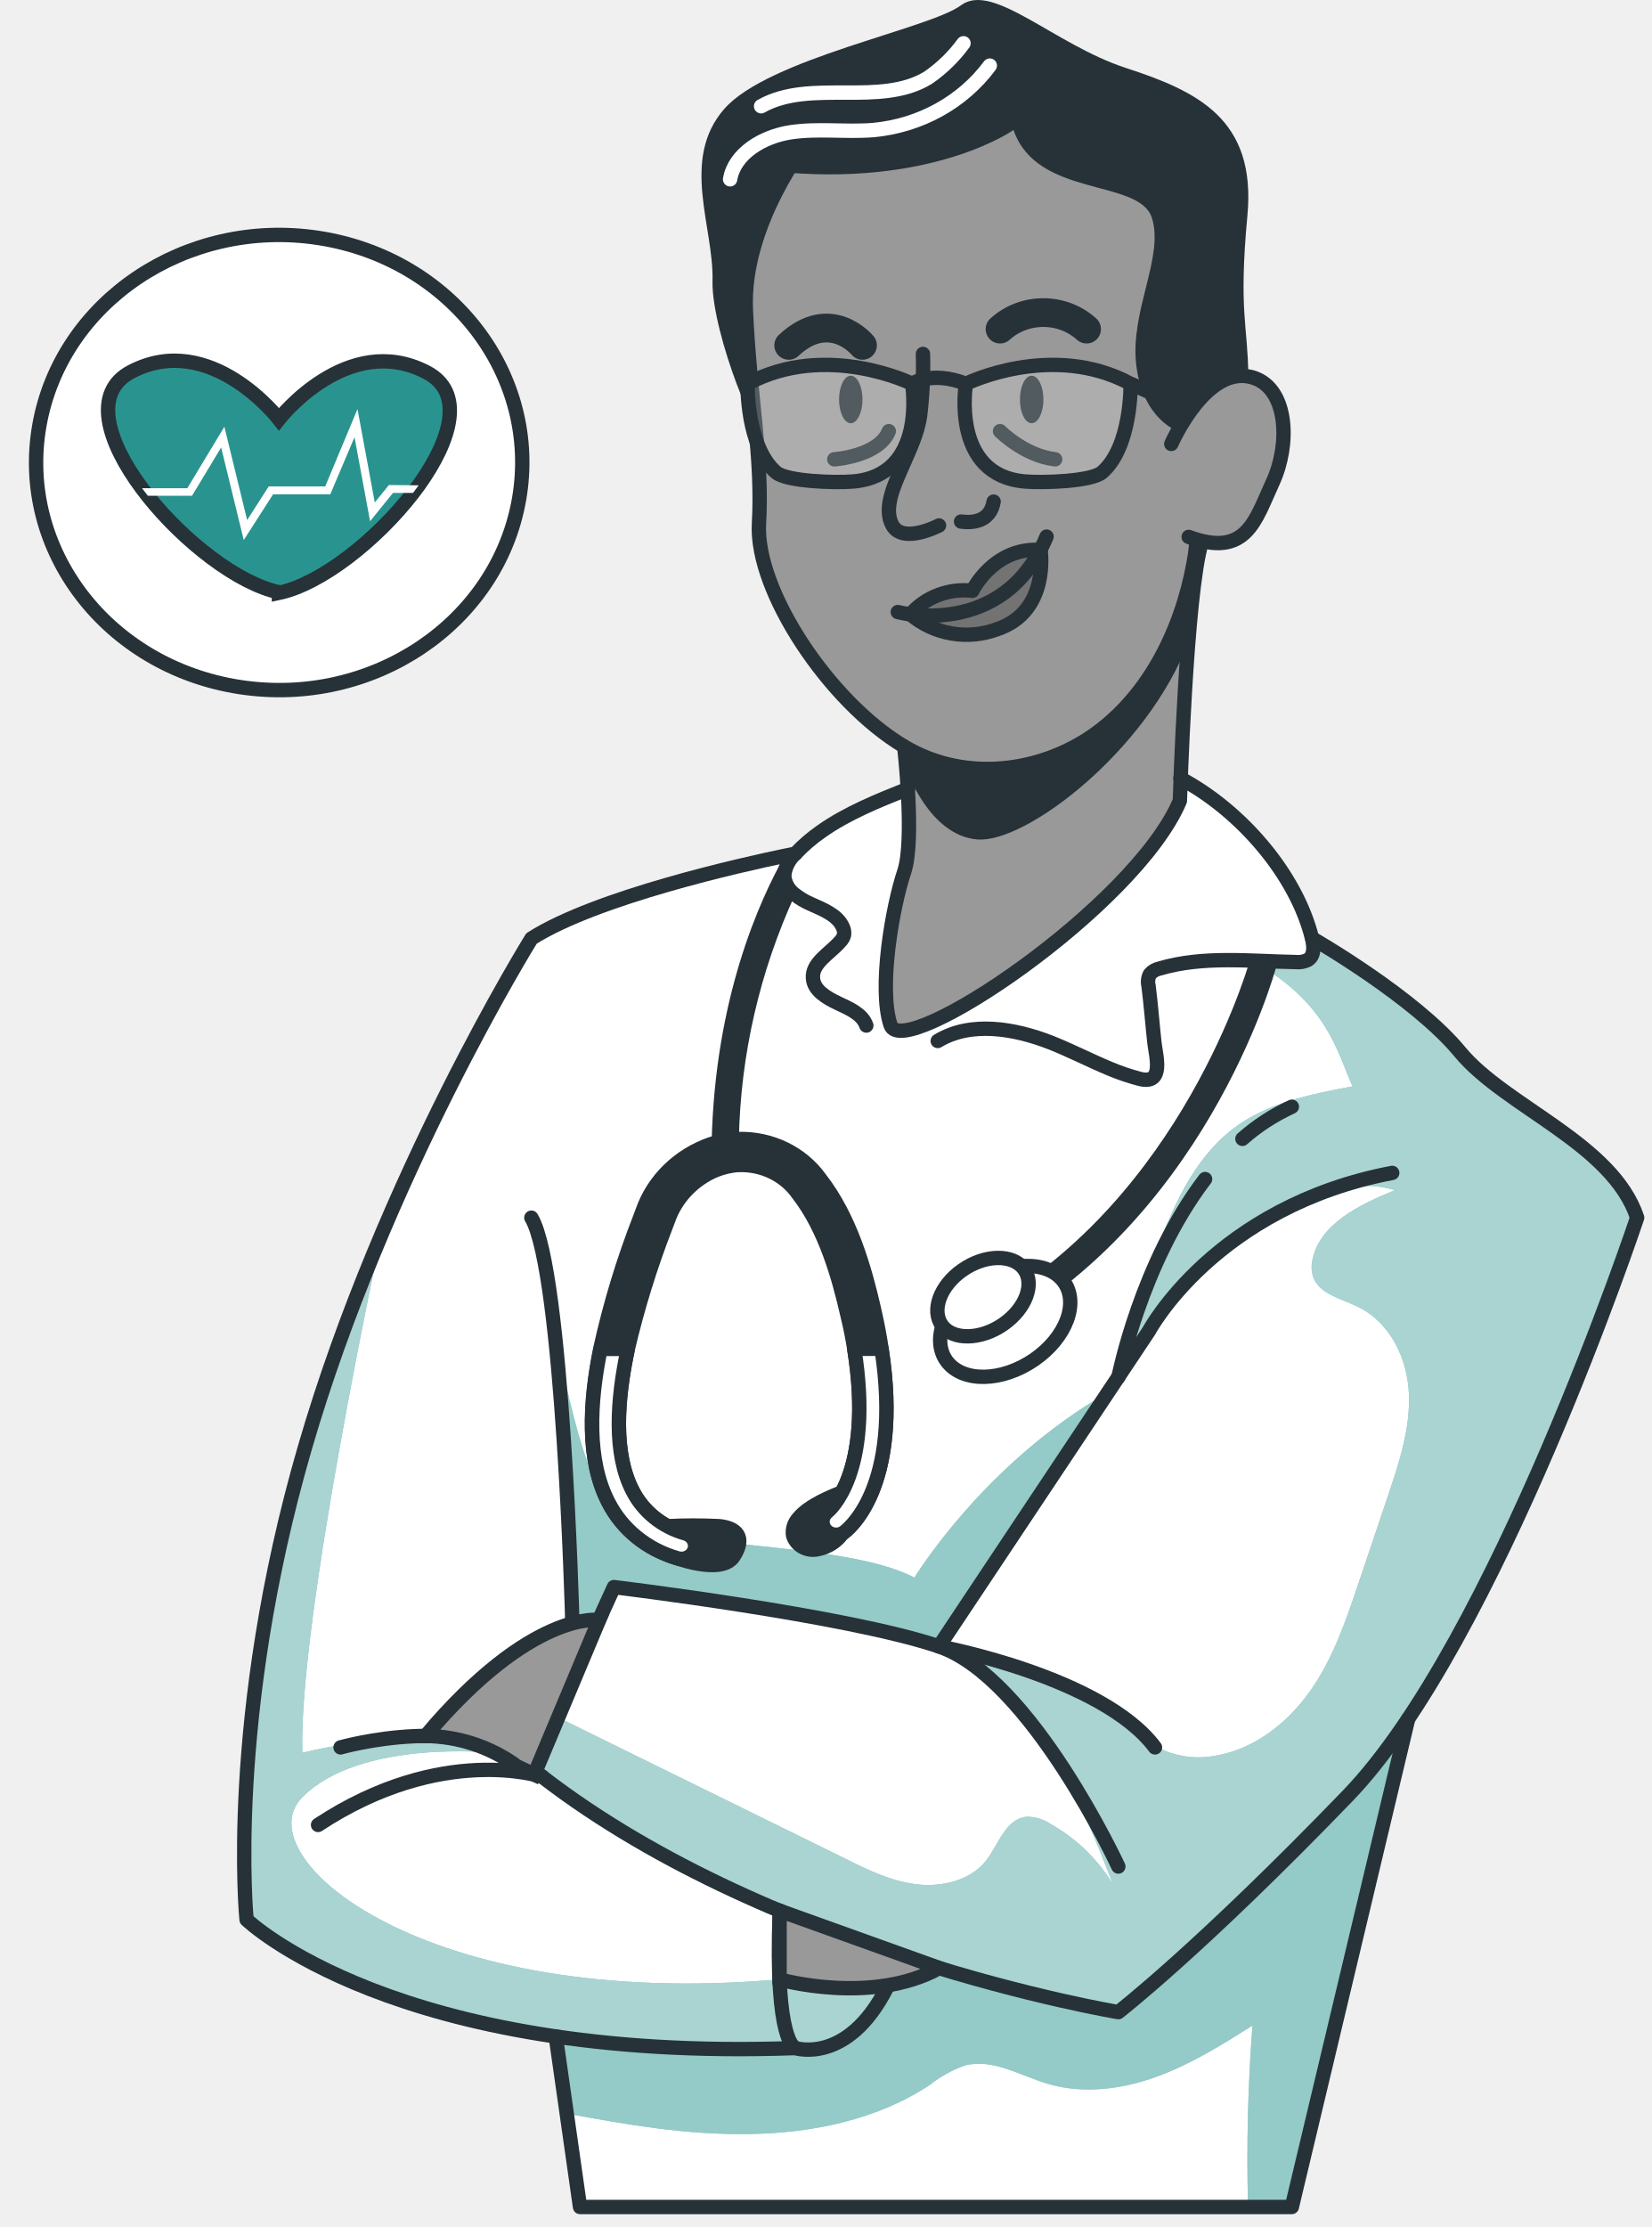
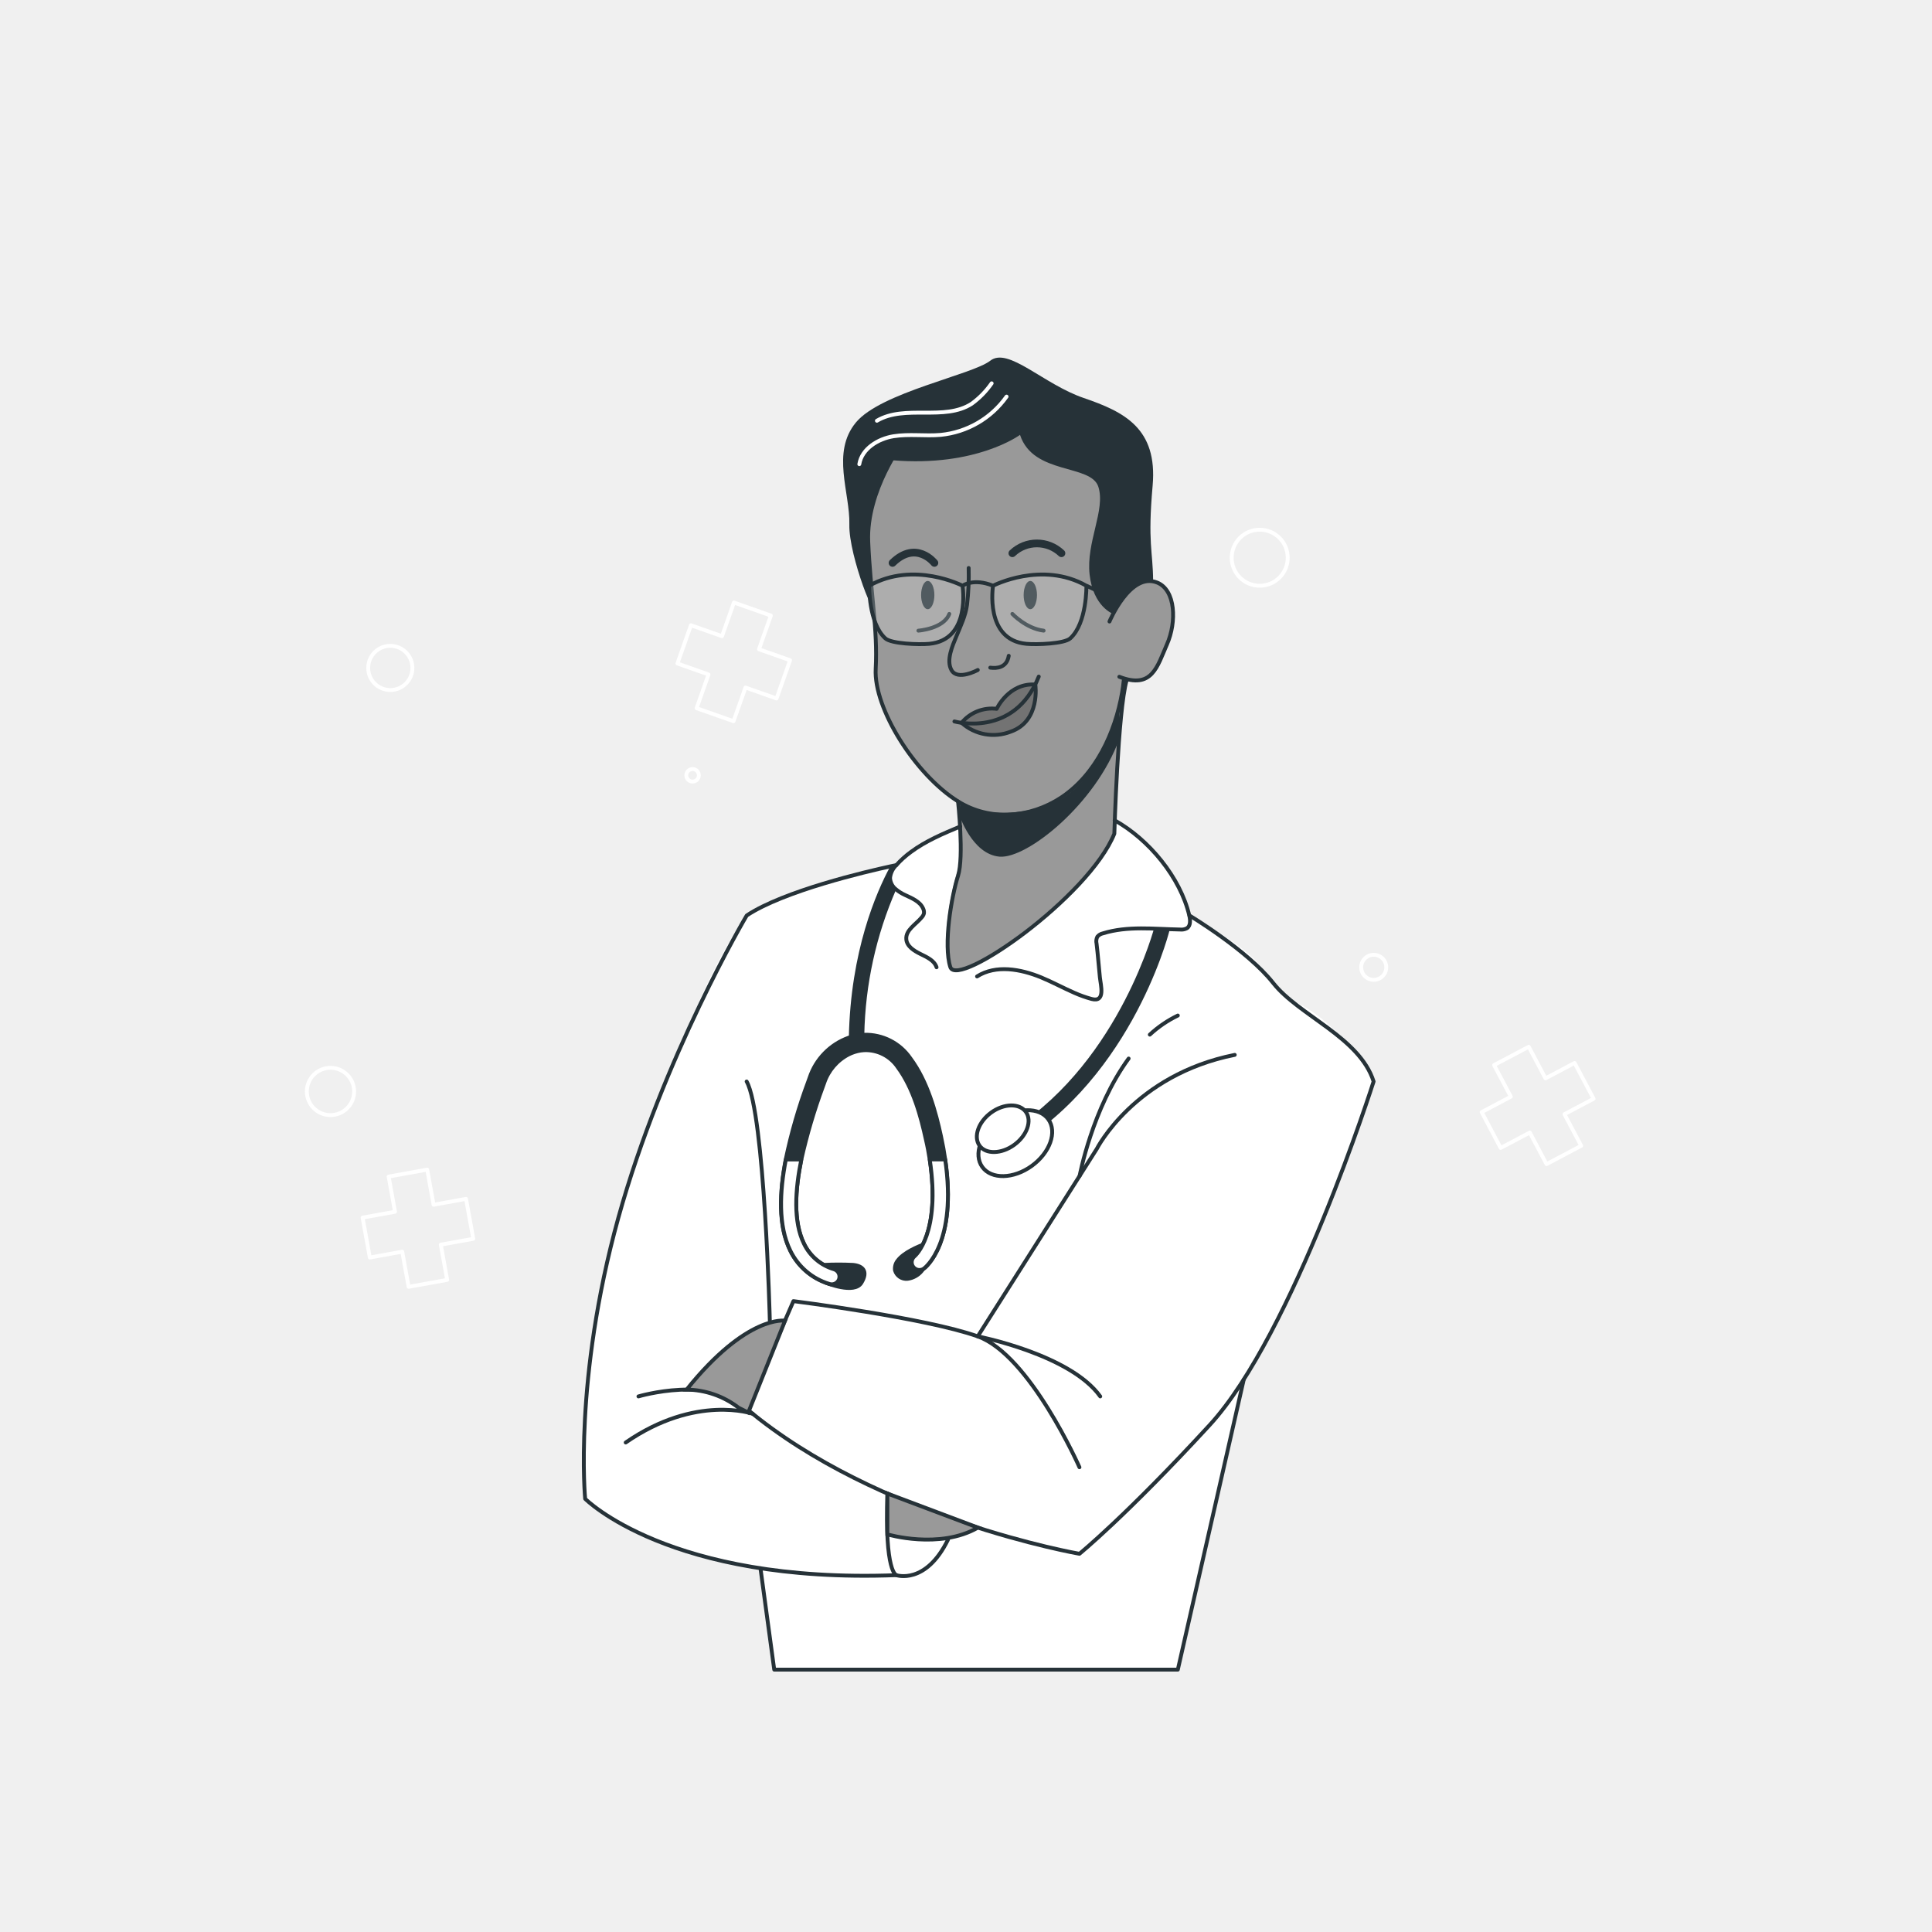
- <svg xmlns="http://www.w3.org/2000/svg" width="115" height="155" viewBox="0 0 115 155" fill="none">
-   <path d="M78.811 52.913C78.991 53.171 84.433 54.207 87.256 58.12C88.898 60.368 90.276 62.782 91.364 65.317C91.364 65.317 96.085 67.995 98.505 70.203C100.924 72.41 103.809 75.342 106.034 76.88C108.259 78.418 112.838 81.336 113.991 84.751C113.991 84.751 107.125 102.679 105.185 106.642C103.244 110.604 98.457 119.014 98.457 119.014L89.917 153.607H40.38L38.691 141.741C38.691 141.741 23.509 138.9 17.166 133.599C17.166 133.599 16.568 120.48 19.22 108.777C21.872 97.074 30.892 72.741 37.002 65.308C37.002 65.308 46.762 60.857 55.373 59.427C55.373 59.427 60.962 55.216 64.62 54.768C68.278 54.32 78.811 52.913 78.811 52.913Z" fill="white" />
-   <path d="M39.361 147.088C43.759 147.889 47.592 148.581 52.071 148.531C56.55 148.481 61.123 147.522 64.786 145.075C65.494 144.513 66.296 144.07 67.158 143.763C69.103 143.243 71.03 144.469 72.961 145.039C75.409 145.763 78.094 145.419 80.495 144.55C82.895 143.682 85.054 142.329 87.194 140.981C86.878 145.143 86.775 149.312 86.886 153.489L89.936 153.607L97.75 120.823C97.75 120.823 84.385 135.625 77.871 140.045L65.374 136.978C65.374 136.978 64.198 137.909 61.721 138.38C61.721 138.38 60.587 142.537 54.211 142.546C47.834 142.555 38.691 141.741 38.691 141.741L39.361 147.088Z" fill="#128983" fill-opacity="0.9" />
-   <path opacity="0.5" d="M39.361 147.088C43.759 147.889 47.592 148.581 52.071 148.531C56.55 148.481 61.123 147.522 64.786 145.075C65.494 144.513 66.296 144.07 67.158 143.763C69.103 143.243 71.03 144.469 72.961 145.039C75.409 145.763 78.094 145.419 80.495 144.55C82.895 143.682 85.054 142.329 87.194 140.981C86.878 145.143 86.775 149.312 86.886 153.489L89.936 153.607L97.75 120.823C97.75 120.823 84.385 135.625 77.871 140.045L65.374 136.978C65.374 136.978 64.198 137.909 61.721 138.38C61.721 138.38 60.587 142.537 54.211 142.546C47.834 142.555 38.691 141.741 38.691 141.741L39.361 147.088Z" fill="white" />
-   <path d="M26.555 85.918C26.555 85.918 20.753 112.775 21.047 121.999C21.047 121.999 28.932 119.891 34.436 121.999C34.436 121.999 25.07 121.004 21.038 125.098C17.005 129.192 29.416 139.95 54.248 137.765C54.248 137.765 59.202 139.244 61.716 138.375C61.716 138.375 61.043 142.655 54.206 142.542C47.398 142.284 27.48 142.126 17.161 133.603C17.166 133.607 15.866 108.917 26.555 85.918Z" fill="#128983" fill-opacity="0.9" />
-   <path opacity="0.6" d="M26.555 85.918C26.555 85.918 20.753 112.775 21.047 121.999C21.047 121.999 28.932 119.891 34.436 121.999C34.436 121.999 25.07 121.004 21.038 125.098C17.005 129.192 29.416 139.95 54.248 137.765C54.248 137.765 59.202 139.244 61.716 138.375C61.716 138.375 61.043 142.655 54.206 142.542C47.398 142.284 27.48 142.126 17.161 133.603C17.166 133.607 15.866 108.917 26.555 85.918Z" fill="white" />
-   <path d="M38.421 91.065C38.421 91.065 40.134 102.958 42.9 105.446C45.666 107.934 58.556 107.12 63.662 109.803C63.662 109.803 68.468 101.864 77.159 96.897L65.374 114.589L55.188 112.295L42.753 110.486L41.709 112.775H39.84C39.84 112.775 39.631 100.081 38.421 91.065Z" fill="#128983" fill-opacity="0.9" />
-   <path opacity="0.5" d="M38.421 91.065C38.421 91.065 40.134 102.958 42.9 105.446C45.666 107.934 58.556 107.12 63.662 109.803C63.662 109.803 68.468 101.864 77.159 96.897L65.374 114.589L55.188 112.295L42.753 110.486L41.709 112.775H39.84C39.84 112.775 39.631 100.081 38.421 91.065Z" fill="white" />
-   <path d="M87.142 66.842C92.47 69.832 93.068 73.202 94.163 75.609C91.393 76.134 88.527 76.695 86.24 78.273C83.394 80.246 81.852 83.512 80.656 86.683C79.525 89.684 78.575 92.744 77.809 95.848C80.385 91.412 84.045 87.635 88.48 84.837C91.037 83.227 94.197 81.929 97.115 82.838C94.666 83.829 91.896 85.168 91.379 87.656C91.277 88.069 91.295 88.5 91.431 88.904C91.867 90.076 93.395 90.392 94.553 90.963C96.811 92.071 97.987 94.582 98.087 97.015C98.187 99.449 97.404 101.801 96.631 104.104C95.951 106.122 95.271 108.139 94.591 110.157C93.722 112.735 92.84 115.35 91.269 117.612C89.699 119.874 87.341 121.769 84.537 122.213C83.365 122.428 82.151 122.297 81.059 121.837C80.232 121.408 79.462 120.884 78.768 120.276C75.404 117.686 71.362 116.022 67.078 115.463C72.591 118.937 75.2 125.248 77.487 131.161C76.437 129.408 74.924 127.948 73.098 126.926C72.63 126.616 72.074 126.448 71.504 126.447C70.005 126.56 69.53 128.383 68.629 129.523C67.547 130.88 65.569 131.364 63.794 131.147C62.02 130.93 60.388 130.138 58.794 129.337L38.625 119.421L37.202 123.493C37.202 123.493 53.267 135.707 77.881 140.027C77.881 140.027 93.869 127.98 99.534 117.3C105.199 106.619 114 84.729 114 84.729C114 84.729 110.779 78.911 105.256 75.876C105.256 75.876 101.133 74.017 100.265 71.719C99.397 69.421 91.649 65.453 91.649 65.453C91.649 65.453 92.655 67.905 87.142 66.842Z" fill="#128983" fill-opacity="0.9" />
-   <path opacity="0.6" d="M87.142 66.842C92.47 69.832 93.068 73.202 94.163 75.609C91.393 76.134 88.527 76.695 86.24 78.273C83.394 80.246 81.852 83.512 80.656 86.683C79.525 89.684 78.575 92.744 77.809 95.848C80.385 91.412 84.045 87.635 88.48 84.837C91.037 83.227 94.197 81.929 97.115 82.838C94.666 83.829 91.896 85.168 91.379 87.656C91.277 88.069 91.295 88.5 91.431 88.904C91.867 90.076 93.395 90.392 94.553 90.963C96.811 92.071 97.987 94.582 98.087 97.015C98.187 99.449 97.404 101.801 96.631 104.104C95.951 106.122 95.271 108.139 94.591 110.157C93.722 112.735 92.84 115.35 91.269 117.612C89.699 119.874 87.341 121.769 84.537 122.213C83.365 122.428 82.151 122.297 81.059 121.837C80.232 121.408 79.462 120.884 78.768 120.276C75.404 117.686 71.362 116.022 67.078 115.463C72.591 118.937 75.2 125.248 77.487 131.161C76.437 129.408 74.924 127.948 73.098 126.926C72.63 126.616 72.074 126.448 71.504 126.447C70.005 126.56 69.53 128.383 68.629 129.523C67.547 130.88 65.569 131.364 63.794 131.147C62.02 130.93 60.388 130.138 58.794 129.337L38.625 119.421L37.202 123.493C37.202 123.493 53.267 135.707 77.881 140.027C77.881 140.027 93.869 127.98 99.534 117.3C105.199 106.619 114 84.729 114 84.729C114 84.729 110.779 78.911 105.256 75.876C105.256 75.876 101.133 74.017 100.265 71.719C99.397 69.421 91.649 65.453 91.649 65.453C91.649 65.453 92.655 67.905 87.142 66.842Z" fill="white" />
-   <path d="M85.448 25.201C85.448 25.201 86.525 13.226 81.112 12.082C75.698 10.938 72.657 6.201 72.657 6.201L53.451 11.313L50.472 22.324L52.37 27.897C52.37 27.897 52.768 33.068 52.844 35.624C52.92 38.179 52.844 40.147 54.875 43.251C56.905 46.354 58.794 49.435 63.182 52.117V59.17C63.182 59.17 60.468 66.72 61.968 71.352C61.968 71.352 62.864 72.257 65.341 70.9C67.818 69.543 78.412 62.793 82.108 55.745L83.256 37.827C83.256 37.827 86.307 38.279 87.621 35.628C89.552 33.036 89.476 30.014 88.726 27.553C87.977 25.092 84.751 26.685 84.751 26.685L85.448 25.201Z" fill="#999999" />
-   <path d="M63.391 42.757C63.934 42.193 64.603 41.753 65.349 41.469C66.095 41.186 66.898 41.066 67.699 41.119C67.699 41.119 70.01 37.64 72.444 38.278C72.444 38.278 73.193 41.965 70.275 43.417C66.48 45.304 63.391 42.757 63.391 42.757Z" fill="#737373" />
-   <path d="M56.255 9.788C56.255 9.788 51.658 15.547 51.924 21.55C52.189 27.553 53.105 31.81 52.839 36.442C52.574 41.074 57.698 48.833 62.95 51.958C66.873 54.297 71.793 53.899 75.613 51.506C79.883 48.792 82.231 43.915 83.09 39.233C83.175 38.781 83.242 38.328 83.289 37.84" stroke="#263238" stroke-linecap="round" stroke-linejoin="round" />
-   <path d="M62.95 51.963C62.95 51.963 63.695 58.45 62.95 60.671C62.129 63.109 61.137 68.787 62.001 71.352C62.864 73.917 79.019 63.136 82.141 55.74C82.141 55.74 82.573 41.368 83.65 37.776" stroke="#263238" stroke-linecap="round" stroke-linejoin="round" />
-   <path d="M62.504 42.599C62.504 42.599 69.853 44.58 72.861 37.347" stroke="#263238" stroke-linecap="round" stroke-linejoin="round" />
-   <path d="M63.097 53.523C63.097 53.523 64.663 58.151 68.041 58.427C71.419 58.703 79.868 52.248 82.748 44.643V40.839C82.748 40.839 80.376 50.791 73.43 52.601C66.484 54.41 63.234 52.108 63.234 52.108L63.097 53.523Z" fill="#263238" />
-   <path d="M72.439 38.278C69.175 38.06 67.694 41.119 67.694 41.119C66.89 41.025 66.073 41.126 65.321 41.412C64.568 41.698 63.903 42.16 63.386 42.756C64.191 43.444 65.179 43.905 66.242 44.089C67.305 44.273 68.401 44.172 69.407 43.797C73.117 42.566 72.439 38.278 72.439 38.278Z" stroke="#263238" stroke-linecap="round" stroke-linejoin="round" />
-   <path d="M64.255 24.634C64.295 26.069 64.228 27.505 64.055 28.931C63.88 30.212 63.258 31.438 62.741 32.641C62.267 33.736 61.474 35.418 62.134 36.572C62.883 37.879 65.374 36.572 65.374 36.572" stroke="#263238" stroke-linecap="round" stroke-linejoin="round" />
-   <path d="M66.907 36.301C67.746 36.41 68.937 36.301 69.175 34.912" stroke="#263238" stroke-linecap="round" stroke-linejoin="round" />
-   <path d="M69.621 22.906C70.432 22.168 71.511 21.756 72.633 21.756C73.755 21.756 74.834 22.168 75.646 22.906" stroke="#263238" stroke-width="2" stroke-linecap="round" stroke-linejoin="round" />
-   <path d="M60.046 24.037C60.046 24.037 57.821 21.323 54.908 24.037" stroke="#263238" stroke-width="2" stroke-linecap="round" stroke-linejoin="round" />
-   <path d="M81.543 30.899C81.543 30.899 84.082 25.086 87.393 26.335C89.675 27.199 89.813 30.954 88.603 33.573C87.393 36.192 86.786 38.861 82.753 37.368" stroke="#263238" stroke-linecap="round" stroke-linejoin="round" />
-   <path d="M81.994 30.009C81.994 30.009 79.555 29.186 79.105 25.408C78.654 21.631 81.083 17.849 80.182 15.135C79.28 12.421 72.178 13.778 70.56 9.046C70.56 9.046 65.227 12.837 54.903 12.022C54.903 12.022 52.726 15.56 52.346 17.722C51.838 21.103 51.851 24.537 52.384 27.914C52.384 28.032 52.427 28.145 52.45 28.263C53.191 31.945 49.504 23.25 49.604 19.536C49.703 15.822 47.355 11.104 50.415 7.589C53.475 4.074 64.696 2.016 66.907 0.365C69.118 -1.286 73.416 3.111 78.384 4.73C83.351 6.35 87.469 8.281 86.843 14.999C86.217 21.717 86.876 22.617 86.905 26.155C86.905 26.164 84.608 25.34 81.994 30.009Z" fill="#263238" />
-   <path d="M72.643 27.802C72.643 28.706 72.277 29.457 71.822 29.457C71.366 29.457 71.006 28.715 71.006 27.802C71.006 26.888 71.371 26.15 71.822 26.15C72.273 26.15 72.643 26.897 72.643 27.802Z" fill="#263238" />
-   <path d="M60.046 27.802C60.046 28.706 59.681 29.457 59.23 29.457C58.779 29.457 58.414 28.715 58.414 27.802C58.414 26.888 58.779 26.15 59.23 26.15C59.681 26.15 60.046 26.897 60.046 27.802Z" fill="#263238" />
-   <path d="M69.621 30.009C69.621 30.009 71.314 31.723 73.459 31.968" stroke="#263238" stroke-linecap="round" stroke-linejoin="round" />
-   <path d="M58.082 31.968C58.082 31.968 61.18 31.759 61.878 30.009" stroke="#263238" stroke-linecap="round" stroke-linejoin="round" />
-   <path d="M65.284 72.451C67.59 71.053 70.641 71.578 73.165 72.568C74.55 73.116 75.869 73.803 77.25 74.378C77.932 74.666 78.636 74.905 79.356 75.093C81.088 75.522 80.466 73.473 80.367 72.555C80.224 71.238 80.125 69.917 79.959 68.61C79.891 68.339 79.924 68.054 80.054 67.805C80.224 67.603 80.462 67.465 80.727 67.411C83.769 66.507 87.047 66.905 90.216 66.959C90.504 66.991 90.795 66.939 91.051 66.81C91.526 66.516 91.474 65.851 91.345 65.326C90.249 60.856 86.383 56.41 82.179 54.175" stroke="#263238" stroke-linecap="round" stroke-linejoin="round" />
-   <path d="M63.215 54.898C61.123 55.731 58.974 56.595 57.171 57.87C56.517 58.325 55.914 58.844 55.373 59.418C54.937 59.813 54.663 60.344 54.6 60.915C54.611 61.181 54.685 61.44 54.816 61.675C54.946 61.91 55.13 62.114 55.354 62.272C55.672 62.522 56.023 62.732 56.398 62.896C57.271 63.29 58.295 63.675 58.666 64.511C58.755 64.687 58.788 64.884 58.761 65.077C58.713 65.247 58.622 65.402 58.495 65.529C57.774 66.366 56.502 67.013 56.597 68.094C56.659 68.931 57.546 69.451 58.334 69.822C59.121 70.193 60.041 70.578 60.312 71.378" stroke="#263238" stroke-linecap="round" stroke-linejoin="round" />
-   <path d="M50.828 12.479C51.136 10.67 53.119 9.503 55.027 9.209C56.934 8.915 58.893 9.209 60.815 9.05C62.422 8.899 63.976 8.42 65.373 7.647C66.769 6.874 67.975 5.823 68.909 4.567" stroke="white" stroke-linecap="round" stroke-linejoin="round" />
-   <path d="M52.986 7.394C56.431 5.454 61.27 7.471 64.629 5.399C65.58 4.739 66.407 3.932 67.077 3.011" stroke="white" stroke-linecap="round" stroke-linejoin="round" />
-   <path d="M96.925 81.634C84.589 83.982 79.987 92.635 79.987 92.635L65.374 114.58" stroke="#263238" stroke-linecap="round" stroke-linejoin="round" />
-   <path d="M86.496 79.263C87.52 78.359 88.679 77.606 89.936 77.028" stroke="#263238" stroke-linecap="round" stroke-linejoin="round" />
-   <path d="M77.871 95.829C77.871 95.829 79.427 87.904 83.897 82.064" stroke="#263238" stroke-linecap="round" stroke-linejoin="round" />
-   <path d="M39.84 112.739C39.84 112.739 39.199 88.46 36.993 84.751" stroke="#263238" stroke-linecap="round" stroke-linejoin="round" />
-   <path d="M91.364 65.316C91.364 65.316 98.481 69.388 101.641 73.215C104.801 77.042 112.268 79.584 113.976 84.75C113.976 84.75 104.141 114.3 93.836 124.98C83.531 135.661 77.857 140.044 77.857 140.044C77.857 140.044 53.067 135.937 36.988 123.062L42.739 110.463C42.739 110.463 58.95 112.418 65.36 114.589C71.77 116.76 77.857 129.911 77.857 129.911" stroke="#263238" stroke-linecap="round" stroke-linejoin="round" />
-   <path d="M65.374 114.59C65.374 114.59 76.723 116.693 80.409 121.62" stroke="#263238" stroke-linecap="round" stroke-linejoin="round" />
-   <path d="M98.03 119.655L89.936 153.606H40.38L38.691 141.74" stroke="#263238" stroke-linecap="round" stroke-linejoin="round" />
-   <path d="M61.721 138.38C58.983 143.727 55.373 142.546 55.373 142.546C27.452 143.555 17.166 133.607 17.166 133.607C17.166 133.607 15.743 119.615 21.232 100.733C26.721 81.851 37.002 65.317 37.002 65.317C41.562 62.426 51.734 60.169 54.604 59.572L55.373 59.418" stroke="#263238" stroke-linecap="round" stroke-linejoin="round" />
-   <path d="M55.387 142.546C55.387 142.546 53.912 142.315 54.286 132.987" stroke="#263238" stroke-linecap="round" stroke-linejoin="round" />
-   <path d="M37.757 123.66C37.757 123.66 30.783 121.316 22.143 127.016" stroke="#263238" stroke-linecap="round" stroke-linejoin="round" />
-   <path d="M23.709 121.619C23.709 121.619 32.846 119.027 36.993 123.18" stroke="#263238" stroke-linecap="round" stroke-linejoin="round" />
-   <path d="M36.006 122.945L37.192 123.51L41.709 112.753C41.709 112.753 37.031 112.025 29.62 120.823C31.934 120.849 34.176 121.594 36.006 122.945Z" fill="#999999" stroke="#263238" stroke-miterlimit="10" />
-   <path d="M54.272 132.987V137.769C54.272 137.769 60.663 139.578 65.393 136.977L54.272 132.987Z" fill="#999999" stroke="#263238" stroke-miterlimit="10" />
-   <path d="M88.912 66.909C88.916 66.997 88.906 67.086 88.883 67.171C88.684 67.918 83.811 85.456 68.216 93.26C68.081 93.329 67.929 93.365 67.775 93.364C67.563 93.364 67.357 93.296 67.19 93.171C67.023 93.046 66.905 92.872 66.854 92.676C66.803 92.48 66.823 92.273 66.91 92.088C66.997 91.904 67.146 91.752 67.334 91.658C81.567 84.543 86.582 68.325 87.018 66.832L88.912 66.909Z" fill="#263238" />
-   <path d="M55.354 62.258C52.889 67.627 51.558 73.407 51.44 79.267C51.44 79.742 51.44 80.226 51.44 80.719C51.44 80.842 51.44 80.964 51.44 81.086C51.298 81.09 51.157 81.104 51.017 81.126C50.504 81.204 50.006 81.356 49.542 81.579C49.542 80.914 49.542 80.267 49.542 79.629C49.746 69.478 52.925 62.57 54.618 59.584L55.387 59.431C54.951 59.826 54.677 60.357 54.614 60.928C54.628 61.188 54.702 61.441 54.829 61.671C54.957 61.901 55.136 62.101 55.354 62.258Z" fill="#263238" />
-   <path d="M74.038 89.179C75.148 90.649 74.237 93.092 71.998 94.635C69.758 96.177 67.044 96.231 65.929 94.761C64.814 93.291 65.725 90.848 67.965 89.305C70.204 87.763 72.942 87.709 74.038 89.179Z" fill="white" stroke="#263238" stroke-linecap="round" stroke-linejoin="round" />
-   <path d="M71.276 88.305C72.064 89.346 71.419 91.074 69.853 92.164C68.287 93.254 66.347 93.295 65.583 92.255C64.819 91.214 65.441 89.486 67.006 88.396C68.572 87.306 70.489 87.27 71.276 88.305Z" fill="white" stroke="#263238" stroke-linecap="round" stroke-linejoin="round" />
-   <path d="M58.737 106.668C58.535 106.796 58.289 106.846 58.05 106.806C57.81 106.767 57.596 106.641 57.451 106.456C57.306 106.271 57.241 106.039 57.269 105.809C57.297 105.58 57.417 105.369 57.603 105.22C57.683 105.157 60.867 102.574 59.472 93.875C59.353 93.138 59.202 92.35 58.998 91.523C58.395 88.885 57.465 85.547 55.563 83.095C55.11 82.448 54.49 81.924 53.763 81.572C53.036 81.22 52.226 81.053 51.411 81.086C51.27 81.091 51.129 81.105 50.989 81.127C50.476 81.204 49.978 81.357 49.514 81.579C48.096 82.278 47.02 83.475 46.515 84.918L46.344 85.37C45.268 88.144 44.389 90.984 43.711 93.87C42.952 97.421 42.696 101.145 44.043 103.746C44.404 104.459 44.919 105.093 45.553 105.605C46.187 106.117 46.927 106.496 47.725 106.718C47.939 106.785 48.121 106.923 48.239 107.106C48.356 107.29 48.401 107.507 48.366 107.719C48.33 107.932 48.217 108.125 48.045 108.265C47.874 108.405 47.656 108.482 47.431 108.482C47.331 108.482 47.231 108.467 47.136 108.437C46.099 108.14 45.137 107.641 44.312 106.971C43.488 106.301 42.818 105.476 42.345 104.546C40.826 101.62 41.026 97.634 41.794 93.87C42.476 90.775 43.399 87.733 44.556 84.769L44.726 84.316C45.099 83.24 45.724 82.258 46.553 81.445C47.383 80.632 48.395 80.01 49.514 79.625C49.901 79.497 50.299 79.403 50.704 79.345C50.946 79.313 51.179 79.29 51.425 79.277C52.536 79.248 53.636 79.485 54.626 79.966C55.616 80.447 56.463 81.157 57.09 82.032C59.206 84.746 60.212 88.333 60.853 91.147C61.076 92.115 61.246 93.025 61.375 93.884C62.874 103.637 58.922 106.541 58.737 106.668Z" fill="#263238" stroke="#263238" stroke-miterlimit="10" />
-   <path d="M46.767 108.325C46.767 108.325 50.206 109.682 51.079 108.325C51.952 106.968 51.245 106.33 50.054 106.221C48.867 106.163 47.678 106.163 46.491 106.221L46.767 108.325Z" fill="#263238" stroke="#263238" stroke-miterlimit="10" />
-   <path d="M48.346 107.871C48.284 108.053 48.164 108.211 48.002 108.323C47.84 108.435 47.645 108.495 47.445 108.495C47.345 108.495 47.246 108.48 47.151 108.45C46.113 108.153 45.152 107.654 44.327 106.984C43.502 106.315 42.832 105.489 42.359 104.56C40.841 101.633 41.04 97.647 41.809 93.884H43.706C42.947 97.435 42.691 101.158 44.038 103.759C44.4 104.473 44.914 105.106 45.548 105.618C46.182 106.13 46.922 106.509 47.72 106.731C47.84 106.766 47.952 106.824 48.048 106.9C48.145 106.977 48.225 107.071 48.283 107.177C48.341 107.283 48.377 107.399 48.388 107.518C48.399 107.637 48.385 107.757 48.346 107.871Z" fill="white" stroke="#263238" stroke-linecap="round" stroke-linejoin="round" />
-   <path d="M55.568 105.687C55.425 105.849 55.319 106.038 55.258 106.241C55.196 106.445 55.181 106.658 55.212 106.868C55.306 107.178 55.512 107.446 55.793 107.626C56.074 107.806 56.412 107.887 56.749 107.854C57.423 107.768 58.039 107.446 58.476 106.949C58.95 106.442 60.597 103.127 59.074 103.696C57.968 104.095 56.308 104.769 55.568 105.687Z" fill="#263238" stroke="#263238" stroke-miterlimit="10" />
-   <path d="M58.737 106.668C58.535 106.796 58.289 106.846 58.05 106.806C57.811 106.767 57.596 106.642 57.451 106.456C57.306 106.271 57.241 106.039 57.269 105.81C57.297 105.58 57.417 105.369 57.603 105.221C57.684 105.157 60.867 102.574 59.472 93.875H61.37C62.874 103.637 58.922 106.541 58.737 106.668Z" fill="white" stroke="#263238" stroke-linecap="round" stroke-linejoin="round" />
-   <path opacity="0.2" d="M67.248 26.711C67.248 26.711 73.222 23.753 78.711 26.711C78.711 26.711 78.801 31.077 76.728 32.873C75.992 33.511 72.624 33.619 71.347 33.511C66.167 33.063 67.248 26.711 67.248 26.711Z" fill="white" />
-   <path opacity="0.2" d="M63.5 26.711C63.5 26.711 57.527 23.753 52.042 26.711C52.042 26.711 51.952 31.077 54.021 32.873C54.756 33.511 58.129 33.619 59.401 33.511C64.582 33.063 63.5 26.711 63.5 26.711Z" fill="white" />
-   <path d="M67.248 26.711C67.248 26.711 73.222 23.753 78.711 26.711C78.711 26.711 78.801 31.077 76.728 32.873C75.992 33.511 72.624 33.619 71.347 33.511C66.167 33.063 67.248 26.711 67.248 26.711Z" stroke="#263238" stroke-miterlimit="10" />
-   <path d="M63.5 26.711C63.5 26.711 57.527 23.753 52.042 26.711C52.042 26.711 51.952 31.077 54.021 32.873C54.756 33.511 58.129 33.619 59.401 33.511C64.582 33.063 63.5 26.711 63.5 26.711Z" stroke="#263238" stroke-miterlimit="10" />
-   <path d="M63.5 26.711C63.5 26.711 64.838 25.775 67.248 26.711" stroke="#263238" stroke-miterlimit="10" />
-   <path d="M78.711 26.711L81.206 27.815" stroke="#263238" stroke-miterlimit="10" />
-   <path d="M36.135 34.754C37.647 26.122 31.397 17.978 22.174 16.562C12.951 15.147 4.249 20.998 2.738 29.63C1.226 38.261 7.476 46.406 16.699 47.821C25.922 49.236 34.623 43.386 36.135 34.754Z" fill="white" stroke="#263238" stroke-linecap="round" stroke-linejoin="round" />
-   <path d="M29.148 33.779C29.019 33.953 28.89 34.132 28.755 34.305C26.22 37.593 22.314 40.659 19.42 41.264V41.222C16.61 40.633 12.828 37.714 10.293 34.526C10.153 34.353 10.018 34.174 9.889 34C7.449 30.729 6.421 27.294 9.135 25.873C14.654 22.991 19.42 29.172 19.42 29.172C19.42 29.172 24.197 23.038 29.705 25.916C32.346 27.294 31.441 30.586 29.148 33.779Z" fill="#128983" fill-opacity="0.9" stroke="#263238" stroke-miterlimit="10" />
-   <path d="M29.148 33.779C29.019 33.953 28.89 34.131 28.755 34.305H27.361L25.765 36.278L24.68 30.428L22.994 34.405H19.01L16.97 37.587L15.396 31.144L13.367 34.505H10.293C10.153 34.331 10.018 34.153 9.889 33.979H13.041L15.621 29.703L17.206 36.199L18.706 33.858H22.64L24.888 28.472L26.091 34.973L27.075 33.758L29.148 33.779Z" fill="white" />
+ <svg xmlns="http://www.w3.org/2000/svg" viewBox="0 0 500 500">
+   <g id="freepik--Graphics--inject-250">
+     <polygon points="120.61 310.27 112.21 311.79 110.56 302.69 100.58 304.5 102.23 313.6 93.84 315.12 95.71 325.45 104.1 323.93 105.75 333.03 115.73 331.23 114.08 322.12 122.48 320.6 120.61 310.27" style="fill:none;stroke:#FFFFFF;stroke-linecap:round;stroke-linejoin:round" />
+     <polygon points="204.47 170.87 196.42 168.03 199.5 159.31 189.94 155.93 186.86 164.65 178.81 161.81 175.32 171.71 183.36 174.55 180.28 183.28 189.84 186.65 192.93 177.93 200.97 180.77 204.47 170.87" style="fill:none;stroke:#FFFFFF;stroke-linecap:round;stroke-linejoin:round" />
+     <polygon points="407.51 275.09 399.97 279.08 395.64 270.9 386.67 275.64 391 283.82 383.46 287.81 388.37 297.09 395.91 293.1 400.24 301.27 409.21 296.53 404.88 288.35 412.42 284.36 407.51 275.09" style="fill:none;stroke:#FFFFFF;stroke-linecap:round;stroke-linejoin:round" />
+     <circle cx="85.53" cy="282.47" r="6.12" style="fill:none;stroke:#FFFFFF;stroke-linecap:round;stroke-linejoin:round" />
+     <path d="M180.86,200.65a1.62,1.62,0,1,1-1.62-1.62A1.62,1.62,0,0,1,180.86,200.65Z" style="fill:none;stroke:#FFFFFF;stroke-linecap:round;stroke-linejoin:round" />
+     <path d="M106.73,172.86a5.72,5.72,0,1,1-5.72-5.72A5.73,5.73,0,0,1,106.73,172.86Z" style="fill:none;stroke:#FFFFFF;stroke-linecap:round;stroke-linejoin:round" />
+     <path d="M358.76,250.34a3.24,3.24,0,1,1-3.24-3.24A3.24,3.24,0,0,1,358.76,250.34Z" style="fill:none;stroke:#FFFFFF;stroke-linecap:round;stroke-linejoin:round" />
+     <circle cx="326.01" cy="144.34" r="7.25" style="fill:none;stroke:#FFFFFF;stroke-linecap:round;stroke-linejoin:round" />
+   </g>
+   <g id="freepik--Character--inject-250">
+     <path d="M281.37,209.51c.38.57,11.85,2.86,17.8,11.51a82.52,82.52,0,0,1,8.66,15.91s9.95,5.92,15.05,10.8,11.18,11.36,15.87,14.76,14.34,9.85,16.77,17.4c0,0-14.47,39.63-18.56,48.39s-14.18,27.35-14.18,27.35l-18,76.47H200.37l-3.56-26.23s-32-6.28-45.37-18c0,0-1.26-29,4.33-54.87s24.6-79.66,37.48-96.09c0,0,20.57-9.84,38.72-13,0,0,11.78-9.31,19.49-10.3S281.37,209.51,281.37,209.51Z" style="fill:#fff" />
+     <path d="M198.22,417.69c9.27,1.77,17.35,3.3,26.79,3.19s19.08-2.23,26.8-7.64a17.23,17.23,0,0,1,5-2.9c4.1-1.15,8.16,1.56,12.23,2.82,5.16,1.6,10.82.84,15.88-1.08s9.61-4.91,14.12-7.89q-1,13.8-.65,27.65l6.43.26,16.47-72.47s-28.17,32.72-41.9,42.49l-26.34-6.78s-2.48,2.06-7.7,3.1c0,0-2.39,9.19-15.83,9.21s-32.71-1.78-32.71-1.78Z" style="fill:#FFFFFF" />
+     <path d="M198.22,417.69c9.27,1.77,17.35,3.3,26.79,3.19s19.08-2.23,26.8-7.64a17.23,17.23,0,0,1,5-2.9c4.1-1.15,8.16,1.56,12.23,2.82,5.16,1.6,10.82.84,15.88-1.08s9.61-4.91,14.12-7.89q-1,13.8-.65,27.65l6.43.26,16.47-72.47s-28.17,32.72-41.9,42.49l-26.34-6.78s-2.48,2.06-7.7,3.1c0,0-2.39,9.19-15.83,9.21s-32.71-1.78-32.71-1.78Z" style="fill:#fff;opacity:0.5" />
+     <path d="M171.23,282.47S159,341.84,159.62,362.23c0,0,16.62-4.66,28.22,0,0,0-19.74-2.2-28.24,6.85s17.66,32.83,70,28c0,0,10.44,3.27,15.74,1.35,0,0-1.42,9.46-15.83,9.21-14.35-.57-56.33-.92-78.08-19.76C151.44,387.89,148.7,333.31,171.23,282.47Z" style="fill:#FFFFFF" />
+     <path d="M171.23,282.47S159,341.84,159.62,362.23c0,0,16.62-4.66,28.22,0,0,0-19.74-2.2-28.24,6.85s17.66,32.83,70,28c0,0,10.44,3.27,15.74,1.35,0,0-1.42,9.46-15.83,9.21-14.35-.57-56.33-.92-78.08-19.76C151.44,387.89,148.7,333.31,171.23,282.47Z" style="fill:#fff;opacity:0.6" />
+     <path d="M196.24,293.85s3.61,26.29,9.44,31.79,33,3.7,43.76,9.63c0,0,10.13-17.55,28.45-28.53l-24.84,39.11-21.47-5.07-26.21-4-2.2,5.06-3.94,0S198.79,313.78,196.24,293.85Z" style="fill:#FFFFFF" />
+     <path d="M196.24,293.85s3.61,26.29,9.44,31.79,33,3.7,43.76,9.63c0,0,10.13-17.55,28.45-28.53l-24.84,39.11-21.47-5.07-26.21-4-2.2,5.06-3.94,0S198.79,313.78,196.24,293.85Z" style="fill:#fff;opacity:0.5" />
+     <path d="M298.93,240.3c11.23,6.61,12.49,14.06,14.8,19.38-5.84,1.16-11.88,2.4-16.7,5.89-6,4.36-9.25,11.58-11.77,18.59a185.24,185.24,0,0,0-6,20.26,69.61,69.61,0,0,1,22.49-24.34c5.39-3.56,12.05-6.43,18.2-4.42-5.16,2.19-11,5.15-12.09,10.65a5.17,5.17,0,0,0,.11,2.76c.92,2.59,4.14,3.29,6.58,4.55,4.76,2.45,7.24,8,7.45,13.38s-1.44,10.58-3.07,15.67q-2.15,6.69-4.3,13.38c-1.83,5.7-3.69,11.48-7,16.48s-8.28,9.19-14.19,10.17a12.35,12.35,0,0,1-7.33-.83,24.32,24.32,0,0,1-4.83-3.45,50,50,0,0,0-24.64-10.64c11.62,7.68,17.12,21.63,21.94,34.7a25.55,25.55,0,0,0-9.25-9.36,5.91,5.91,0,0,0-3.36-1.06c-3.16.25-4.16,4.28-6.06,6.8-2.28,3-6.45,4.07-10.19,3.59s-7.18-2.23-10.54-4l-42.51-21.92-3,9s33.86,27,85.74,36.55c0,0,33.7-26.63,45.64-50.24s30.49-72,30.49-72-6.79-12.86-18.43-19.57c0,0-8.69-4.11-10.52-9.19s-18.16-13.85-18.16-13.85S310.55,242.65,298.93,240.3Z" style="fill:#FFFFFF" />
+     <path d="M298.93,240.3c11.23,6.61,12.49,14.06,14.8,19.38-5.84,1.16-11.88,2.4-16.7,5.89-6,4.36-9.25,11.58-11.77,18.59a185.24,185.24,0,0,0-6,20.26,69.61,69.61,0,0,1,22.49-24.34c5.39-3.56,12.05-6.43,18.2-4.42-5.16,2.19-11,5.15-12.09,10.65a5.17,5.17,0,0,0,.11,2.76c.92,2.59,4.14,3.29,6.58,4.55,4.76,2.45,7.24,8,7.45,13.38s-1.44,10.58-3.07,15.67q-2.15,6.69-4.3,13.38c-1.83,5.7-3.69,11.48-7,16.48s-8.28,9.19-14.19,10.17a12.35,12.35,0,0,1-7.33-.83,24.32,24.32,0,0,1-4.83-3.45,50,50,0,0,0-24.64-10.64c11.62,7.68,17.12,21.63,21.94,34.7a25.55,25.55,0,0,0-9.25-9.36,5.91,5.91,0,0,0-3.36-1.06c-3.16.25-4.16,4.28-6.06,6.8-2.28,3-6.45,4.07-10.19,3.59s-7.18-2.23-10.54-4l-42.51-21.92-3,9s33.86,27,85.74,36.55c0,0,33.7-26.63,45.64-50.24s30.49-72,30.49-72-6.79-12.86-18.43-19.57c0,0-8.69-4.11-10.52-9.19s-18.16-13.85-18.16-13.85S310.55,242.65,298.93,240.3Z" style="fill:#fff;opacity:0.6" />
+     <path d="M295.36,148.25s2.27-26.47-9.14-29-17.82-13-17.82-13l-40.48,11.3-6.28,24.34,4,12.32s.84,11.43,1,17.08,0,10,4.28,16.86,8.26,13.67,17.51,19.6v15.59s-5.72,16.69-2.56,26.93c0,0,1.89,2,7.11-1s27.55-17.92,35.34-33.5l2.42-39.61s6.43,1,9.2-4.86c4.07-5.73,3.91-12.41,2.33-17.85s-8.38-1.92-8.38-1.92Z" style="fill:#999" />
+     <path d="M248.87,187.06a11.27,11.27,0,0,1,9.08-3.62s4.87-7.69,10-6.28c0,0,1.58,8.15-4.57,11.36C255.38,192.69,248.87,187.06,248.87,187.06Z" style="fill:#737373" />
+     <path d="M233.83,114.18s-9.69,12.73-9.13,26,2.49,22.68,1.93,32.92,10.24,27.39,21.31,34.3c8.27,5.17,18.64,4.29,26.69-1,9-6,13.95-16.78,15.76-27.13.18-1,.32-2,.42-3.08" style="fill:none;stroke:#263238;stroke-linecap:round;stroke-linejoin:round" />
+     <path d="M247.94,207.41s1.57,14.34,0,19.25c-1.73,5.39-3.82,17.94-2,23.61s35.87-18.16,42.45-34.51c0,0,.91-31.77,3.18-39.71" style="fill:none;stroke:#263238;stroke-linecap:round;stroke-linejoin:round" />
+     <path d="M247,186.71s15.49,4.38,21.83-11.61" style="fill:none;stroke:#263238;stroke-linecap:round;stroke-linejoin:round" />
+     <path d="M248.25,210.86s3.3,10.23,10.42,10.84,24.93-13.66,31-30.47v-8.41s-5,22-19.64,26-21.49-1.09-21.49-1.09Z" style="fill:#263238" />
+     <path d="M267.94,177.16c-6.88-.48-10,6.28-10,6.28a10.18,10.18,0,0,0-9.08,3.62,12.3,12.3,0,0,0,12.69,2.3C269.37,186.64,267.94,177.16,267.94,177.16Z" style="fill:none;stroke:#263238;stroke-linecap:round;stroke-linejoin:round" />
+     <path d="M250.69,147a66.94,66.94,0,0,1-.42,9.5c-.37,2.83-1.68,5.54-2.77,8.2-1,2.42-2.67,6.14-1.28,8.69,1.58,2.89,6.83,0,6.83,0" style="fill:none;stroke:#263238;stroke-linecap:round;stroke-linejoin:round" />
+     <path d="M256.28,172.79c1.77.24,4.28,0,4.78-3.07" style="fill:none;stroke:#263238;stroke-linecap:round;stroke-linejoin:round" />
+     <path d="M262,143.18a9.2,9.2,0,0,1,12.7,0" style="fill:none;stroke:#263238;stroke-linecap:round;stroke-linejoin:round;stroke-width:2px" />
+     <path d="M241.82,145.68s-4.69-6-10.83,0" style="fill:none;stroke:#263238;stroke-linecap:round;stroke-linejoin:round;stroke-width:2px" />
+     <path d="M287.13,160.85s5.35-12.85,12.33-10.09c4.81,1.91,5.1,10.21,2.55,16s-3.83,11.69-12.33,8.39" style="fill:none;stroke:#263238;stroke-linecap:round;stroke-linejoin:round" />
+     <path d="M288.08,158.88s-5.14-1.82-6.09-10.17S286.16,132,284.26,126s-16.87-3-20.28-13.46c0,0-11.24,8.38-33,6.58,0,0-4.59,7.82-5.39,12.6a77.47,77.47,0,0,0,.08,22.53c0,.26.09.51.14.77,1.56,8.14-6.21-11.08-6-19.29s-4.74-18.64,1.71-26.41S251.62,97,256.28,93.35,270,99.42,280.47,103s19.15,7.85,17.83,22.7.07,16.84.13,24.66C298.43,150.38,293.59,148.56,288.08,158.88Z" style="fill:#263238" />
+     <path d="M268.37,154c0,2-.77,3.66-1.73,3.66s-1.72-1.64-1.72-3.66.77-3.65,1.72-3.65S268.37,152,268.37,154Z" style="fill:#263238" />
+     <path d="M241.82,154c0,2-.77,3.66-1.72,3.66s-1.72-1.64-1.72-3.66.77-3.65,1.72-3.65S241.82,152,241.82,154Z" style="fill:#263238" />
+     <path d="M262,158.88s3.57,3.79,8.09,4.33" style="fill:none;stroke:#263238;stroke-linecap:round;stroke-linejoin:round" />
+     <path d="M237.68,163.21s6.53-.46,8-4.33" style="fill:none;stroke:#263238;stroke-linecap:round;stroke-linejoin:round" />
+     <path d="M252.86,252.7c4.86-3.09,11.29-1.93,16.61.26,2.92,1.21,5.7,2.73,8.61,4a31.67,31.67,0,0,0,4.44,1.58c3.65.95,2.34-3.58,2.13-5.61-.3-2.91-.51-5.83-.86-8.72a2.63,2.63,0,0,1,.2-1.78,2.48,2.48,0,0,1,1.42-.87c6.41-2,13.32-1.12,20-1a3,3,0,0,0,1.76-.33c1-.65.89-2.12.62-3.28-2.31-9.88-10.46-19.71-19.32-24.65" style="fill:none;stroke:#263238;stroke-linecap:round;stroke-linejoin:round" />
+     <path d="M248.5,213.9c-4.41,1.84-8.94,3.75-12.74,6.57a24.57,24.57,0,0,0-3.79,3.42,5.34,5.34,0,0,0-1.63,3.31,3.94,3.94,0,0,0,1.59,3,10.14,10.14,0,0,0,2.2,1.38c1.84.87,4,1.72,4.78,3.57a2.17,2.17,0,0,1,.2,1.25,2.3,2.3,0,0,1-.56,1c-1.52,1.85-4.2,3.28-4,5.67.13,1.85,2,3,3.66,3.82s3.6,1.67,4.17,3.44" style="fill:none;stroke:#263238;stroke-linecap:round;stroke-linejoin:round" />
+     <path d="M222.39,120.13c.65-4,4.83-6.58,8.85-7.23s8.15,0,12.2-.35a23.78,23.78,0,0,0,17.06-9.91" style="fill:none;stroke:#fff;stroke-linecap:round;stroke-linejoin:round" />
+     <path d="M226.94,108.89c7.26-4.29,17.46.17,24.54-4.41a22.13,22.13,0,0,0,5.16-5.28" style="fill:none;stroke:#fff;stroke-linecap:round;stroke-linejoin:round" />
+     <path d="M319.55,273c-26,5.19-35.7,24.32-35.7,24.32l-30.8,48.51" style="fill:none;stroke:#263238;stroke-linecap:round;stroke-linejoin:round" />
+     <path d="M297.57,267.76a29.53,29.53,0,0,1,7.25-4.94" style="fill:none;stroke:#263238;stroke-linecap:round;stroke-linejoin:round" />
+     <path d="M279.39,304.38s3.28-17.52,12.7-30.43" style="fill:none;stroke:#263238;stroke-linecap:round;stroke-linejoin:round" />
+     <path d="M199.23,341.76s-1.35-53.67-6-61.87" style="fill:none;stroke:#263238;stroke-linecap:round;stroke-linejoin:round" />
+     <path d="M307.83,236.93s15,9,21.66,17.46,22.4,14.08,26,25.5c0,0-20.73,65.32-42.45,88.93s-33.68,33.3-33.68,33.3-52.25-9.08-86.14-37.54l12.12-27.85s34.17,4.32,47.68,9.12,26.34,33.87,26.34,33.87" style="fill:none;stroke:#263238;stroke-linecap:round;stroke-linejoin:round" />
+     <path d="M253.05,345.85s23.92,4.65,31.69,15.54" style="fill:none;stroke:#263238;stroke-linecap:round;stroke-linejoin:round" />
+     <polyline points="321.88 357.05 304.82 432.1 200.37 432.1 196.81 405.87" style="fill:none;stroke:#263238;stroke-linecap:round;stroke-linejoin:round" />
+     <path d="M245.35,398.44c-5.77,11.82-13.38,9.21-13.38,9.21-58.85,2.23-80.53-19.76-80.53-19.76s-3-30.93,8.57-72.67,33.24-78.29,33.24-78.29c9.61-6.39,31.05-11.38,37.1-12.7l1.62-.34" style="fill:none;stroke:#263238;stroke-linecap:round;stroke-linejoin:round" />
+     <path d="M232,407.65s-3.11-.51-2.32-21.13" style="fill:none;stroke:#263238;stroke-linecap:round;stroke-linejoin:round" />
+     <path d="M194.84,365.9s-14.7-5.18-32.91,7.42" style="fill:none;stroke:#263238;stroke-linecap:round;stroke-linejoin:round" />
+     <path d="M165.23,361.39s19.26-5.73,28,3.45" style="fill:none;stroke:#263238;stroke-linecap:round;stroke-linejoin:round" />
+     <path d="M191.15,364.32l2.5,1.25,9.52-23.78s-9.86-1.61-25.48,17.84A22.41,22.41,0,0,1,191.15,364.32Z" style="fill:#999;stroke:#263238;stroke-miterlimit:10" />
+     <path d="M229.65,386.52l0,10.57s13.47,4,23.44-1.75Z" style="fill:#999;stroke:#263238;stroke-miterlimit:10" />
+     <path d="M302.66,240.45a1.91,1.91,0,0,1-.06.58c-.42,1.65-10.69,40.42-43.56,57.67a1.94,1.94,0,0,1-.93.23,2,2,0,0,1-.93-3.77c30-15.73,40.57-51.58,41.49-54.88Z" style="fill:#263238" />
+     <path d="M231.93,230.17a98.49,98.49,0,0,0-8.25,37.6c0,1.05,0,2.12,0,3.21,0,.27,0,.54,0,.81a6.71,6.71,0,0,0-.89.09,10.61,10.61,0,0,0-3.11,1c0-1.47,0-2.9,0-4.31.43-22.44,7.13-37.71,10.7-44.31l1.62-.34a5.34,5.34,0,0,0-1.63,3.31A3.94,3.94,0,0,0,231.93,230.17Z" style="fill:#263238" />
+     <path d="M271.31,289.68c2.34,3.25.42,8.65-4.3,12.06s-10.44,3.53-12.79.28-.43-8.65,4.29-12.06S269,286.43,271.31,289.68Z" style="fill:#fff;stroke:#263238;stroke-linecap:round;stroke-linejoin:round" />
+     <path d="M265.49,287.75c1.66,2.3.3,6.12-3,8.53s-7.39,2.5-9,.2-.3-6.12,3-8.53S263.83,285.46,265.49,287.75Z" style="fill:#fff;stroke:#263238;stroke-linecap:round;stroke-linejoin:round" />
+     <path d="M239.06,328.34a2,2,0,0,1-2.39-3.2c.17-.14,6.88-5.85,3.94-25.08-.25-1.63-.57-3.37-1-5.2-1.27-5.83-3.23-13.21-7.24-18.63a10,10,0,0,0-8.75-4.44,6.71,6.71,0,0,0-.89.09,10.61,10.61,0,0,0-3.11,1,12.91,12.91,0,0,0-6.32,7.38l-.36,1a146.35,146.35,0,0,0-5.55,18.79c-1.6,7.85-2.14,16.08.7,21.83a12.5,12.5,0,0,0,7.76,6.57,2,2,0,0,1-.62,3.9,2,2,0,0,1-.62-.1,16.5,16.5,0,0,1-10.1-8.6c-3.2-6.47-2.78-15.28-1.16-23.6a140.36,140.36,0,0,1,5.82-20.12l.36-1a16.54,16.54,0,0,1,10.09-10.37,14.17,14.17,0,0,1,2.51-.62c.51-.07,1-.12,1.52-.15a14,14,0,0,1,11.94,6.09c4.46,6,6.58,13.93,7.93,20.15.47,2.14.83,4.15,1.1,6.05C247.78,321.64,239.45,328.06,239.06,328.34Z" style="fill:#263238;stroke:#263238;stroke-miterlimit:10" />
+     <path d="M213.83,332s7.25,3,9.09,0,.35-4.41-2.16-4.65a73.46,73.46,0,0,0-7.51,0Z" style="fill:#263238;stroke:#263238;stroke-miterlimit:10" />
+     <path d="M217.16,331a2,2,0,0,1-1.9,1.38,2,2,0,0,1-.62-.1,16.5,16.5,0,0,1-10.1-8.6c-3.2-6.47-2.78-15.28-1.16-23.6h4c-1.6,7.85-2.14,16.08.7,21.83a12.5,12.5,0,0,0,7.76,6.57A2,2,0,0,1,217.16,331Z" style="fill:#fff;stroke:#263238;stroke-linecap:round;stroke-linejoin:round" />
+     <path d="M232.38,326.17a3.33,3.33,0,0,0-.75,2.61,3.05,3.05,0,0,0,3.24,2.18,5.74,5.74,0,0,0,3.64-2c1-1.12,4.47-8.45,1.26-7.19C237.44,322.65,233.94,324.14,232.38,326.17Z" style="fill:#263238;stroke:#263238;stroke-miterlimit:10" />
+     <path d="M239.06,328.34a2,2,0,0,1-2.39-3.2c.17-.14,6.88-5.85,3.94-25.08h4C247.78,321.64,239.45,328.06,239.06,328.34Z" style="fill:#fff;stroke:#263238;stroke-linecap:round;stroke-linejoin:round" />
+     <path d="M257,151.59s12.59-6.54,24.16,0c0,0,.19,9.65-4.18,13.62-1.55,1.41-8.65,1.65-11.34,1.41C254.72,165.63,257,151.59,257,151.59Z" style="fill:#fff;opacity:0.2" />
+     <path d="M249.1,151.59s-12.59-6.54-24.15,0c0,0-.19,9.65,4.17,13.62,1.55,1.41,8.66,1.65,11.34,1.41C251.38,165.63,249.1,151.59,249.1,151.59Z" style="fill:#fff;opacity:0.2" />
+     <path d="M257,151.59s12.59-6.54,24.16,0c0,0,.19,9.65-4.18,13.62-1.55,1.41-8.65,1.65-11.34,1.41C254.72,165.63,257,151.59,257,151.59Z" style="fill:none;stroke:#263238;stroke-miterlimit:10" />
+     <path d="M249.1,151.59s-12.59-6.54-24.15,0c0,0-.19,9.65,4.17,13.62,1.55,1.41,8.66,1.65,11.34,1.41C251.38,165.63,249.1,151.59,249.1,151.59Z" style="fill:none;stroke:#263238;stroke-miterlimit:10" />
+     <path d="M249.1,151.59s2.82-2.07,7.9,0" style="fill:none;stroke:#263238;stroke-miterlimit:10" />
+     <line x1="281.16" y1="151.59" x2="286.42" y2="154.03" style="fill:none;stroke:#263238;stroke-miterlimit:10" />
+   </g>
</svg>
